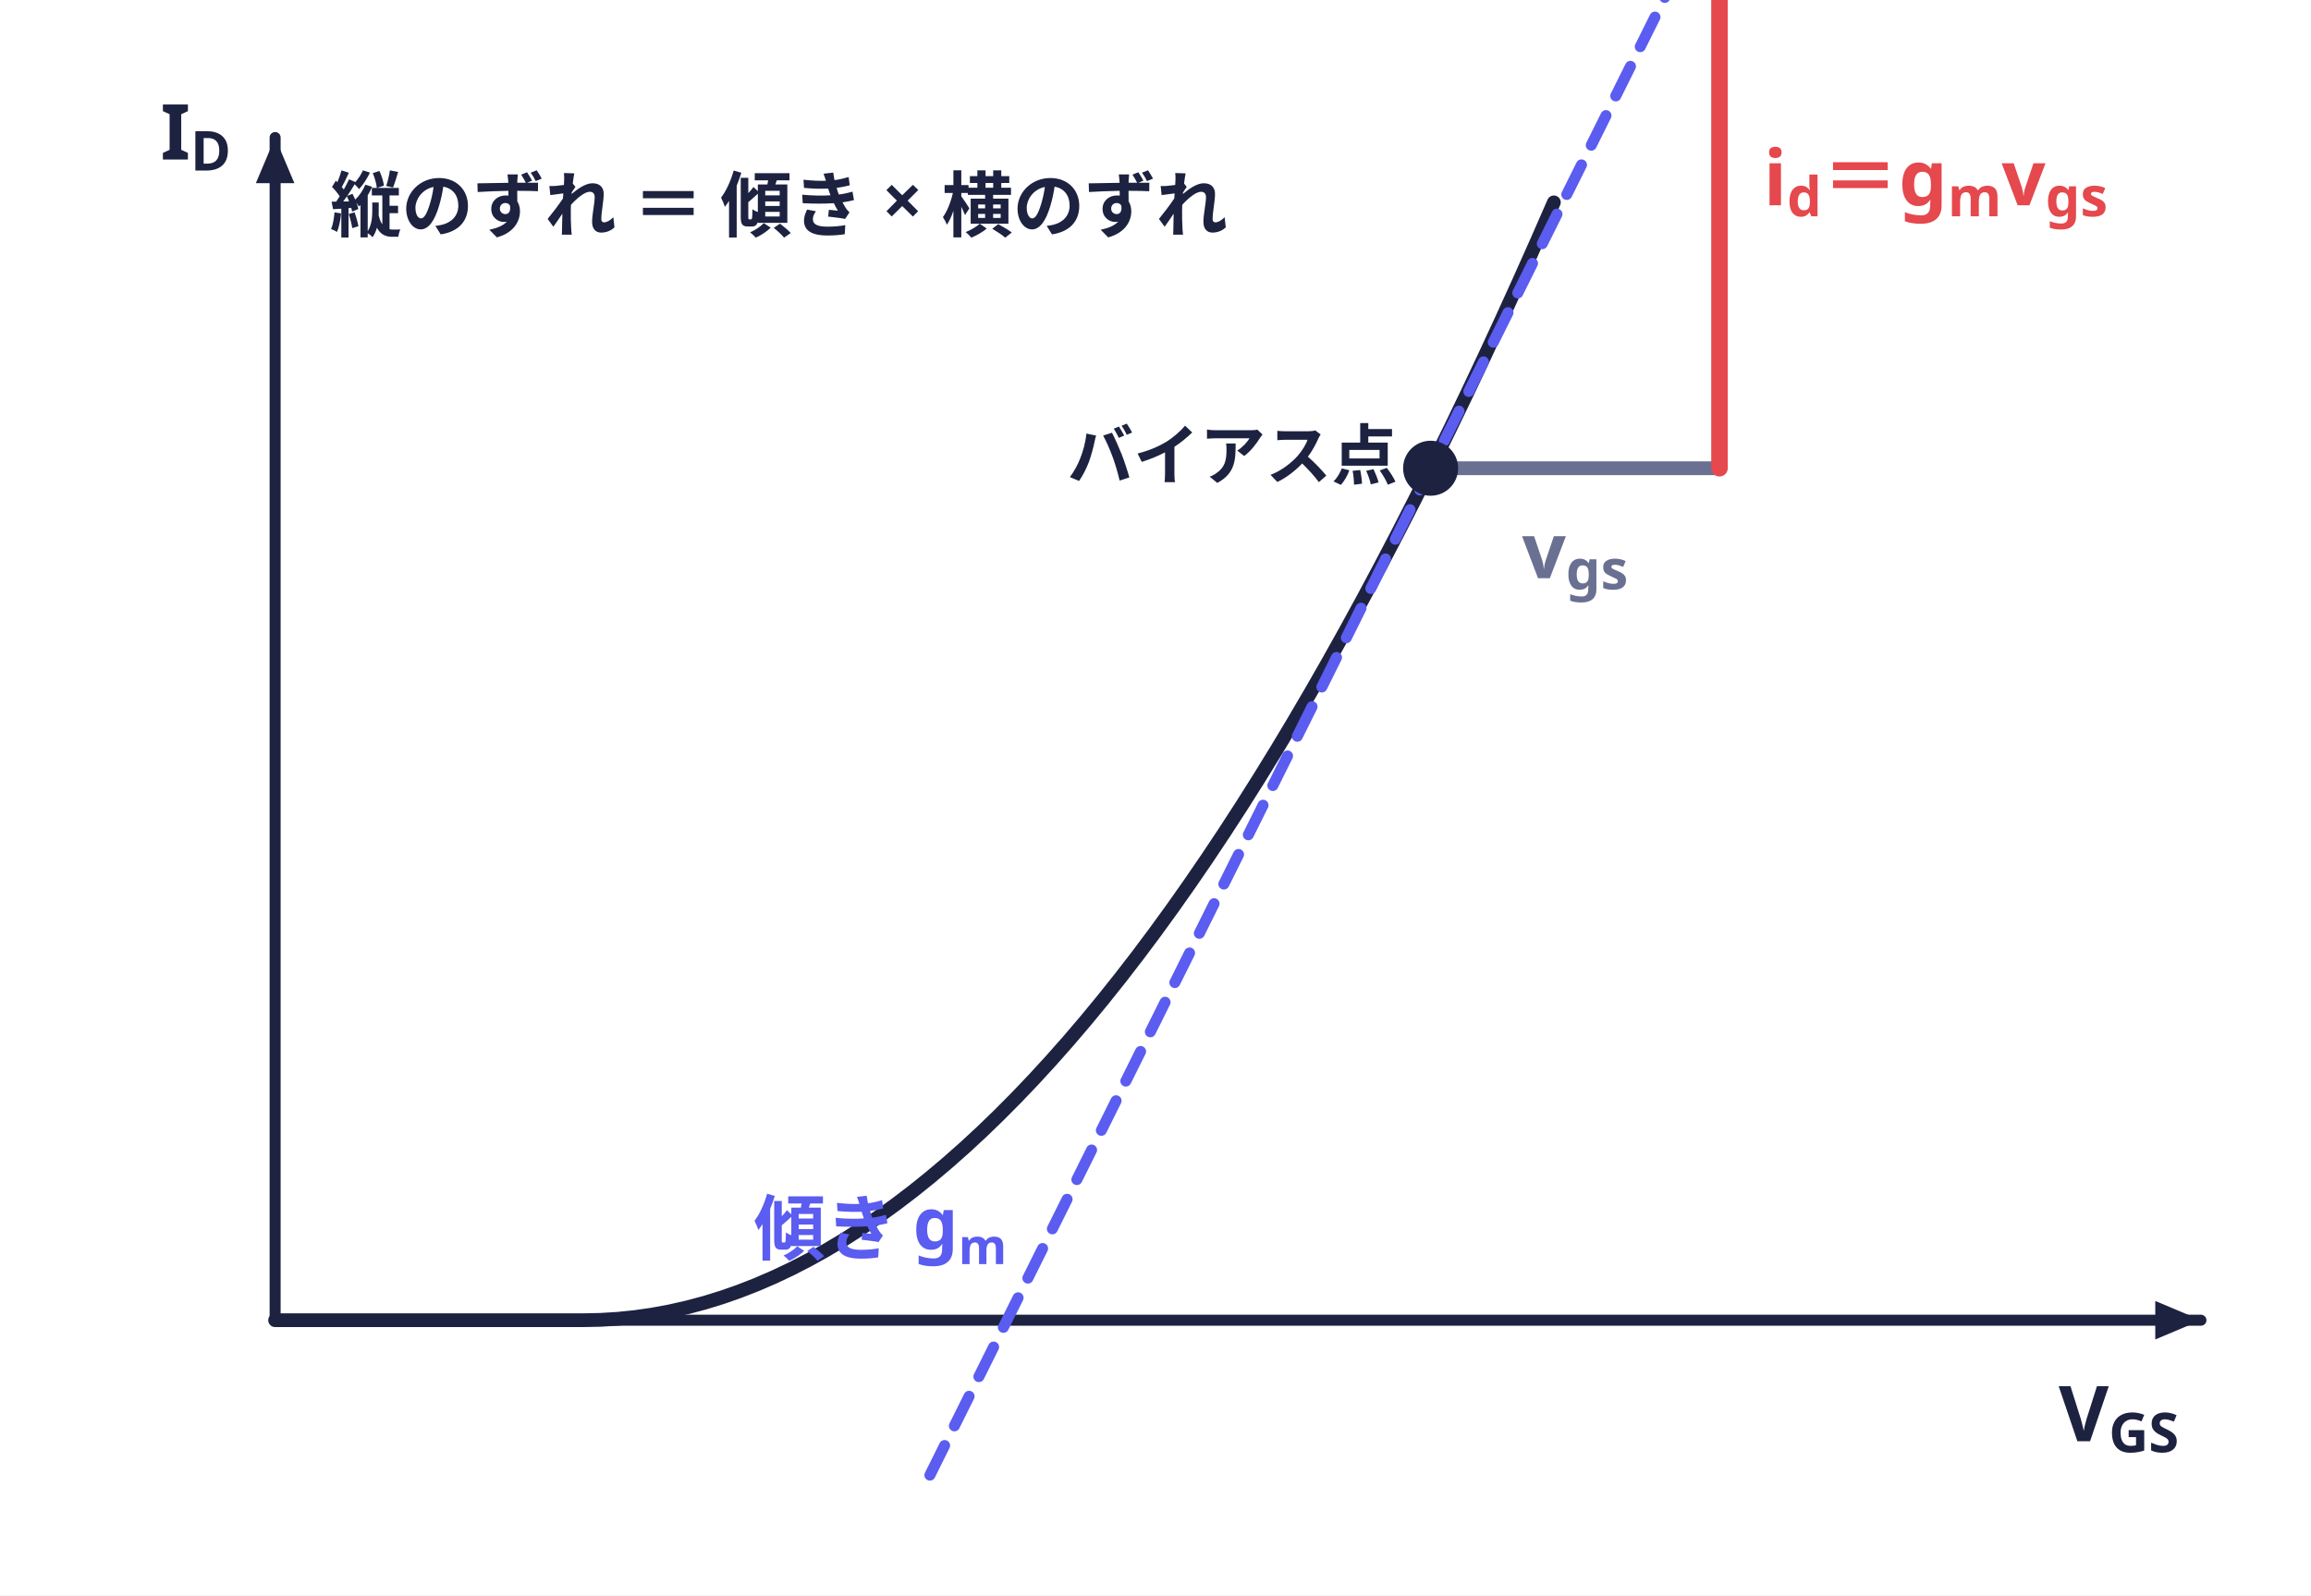
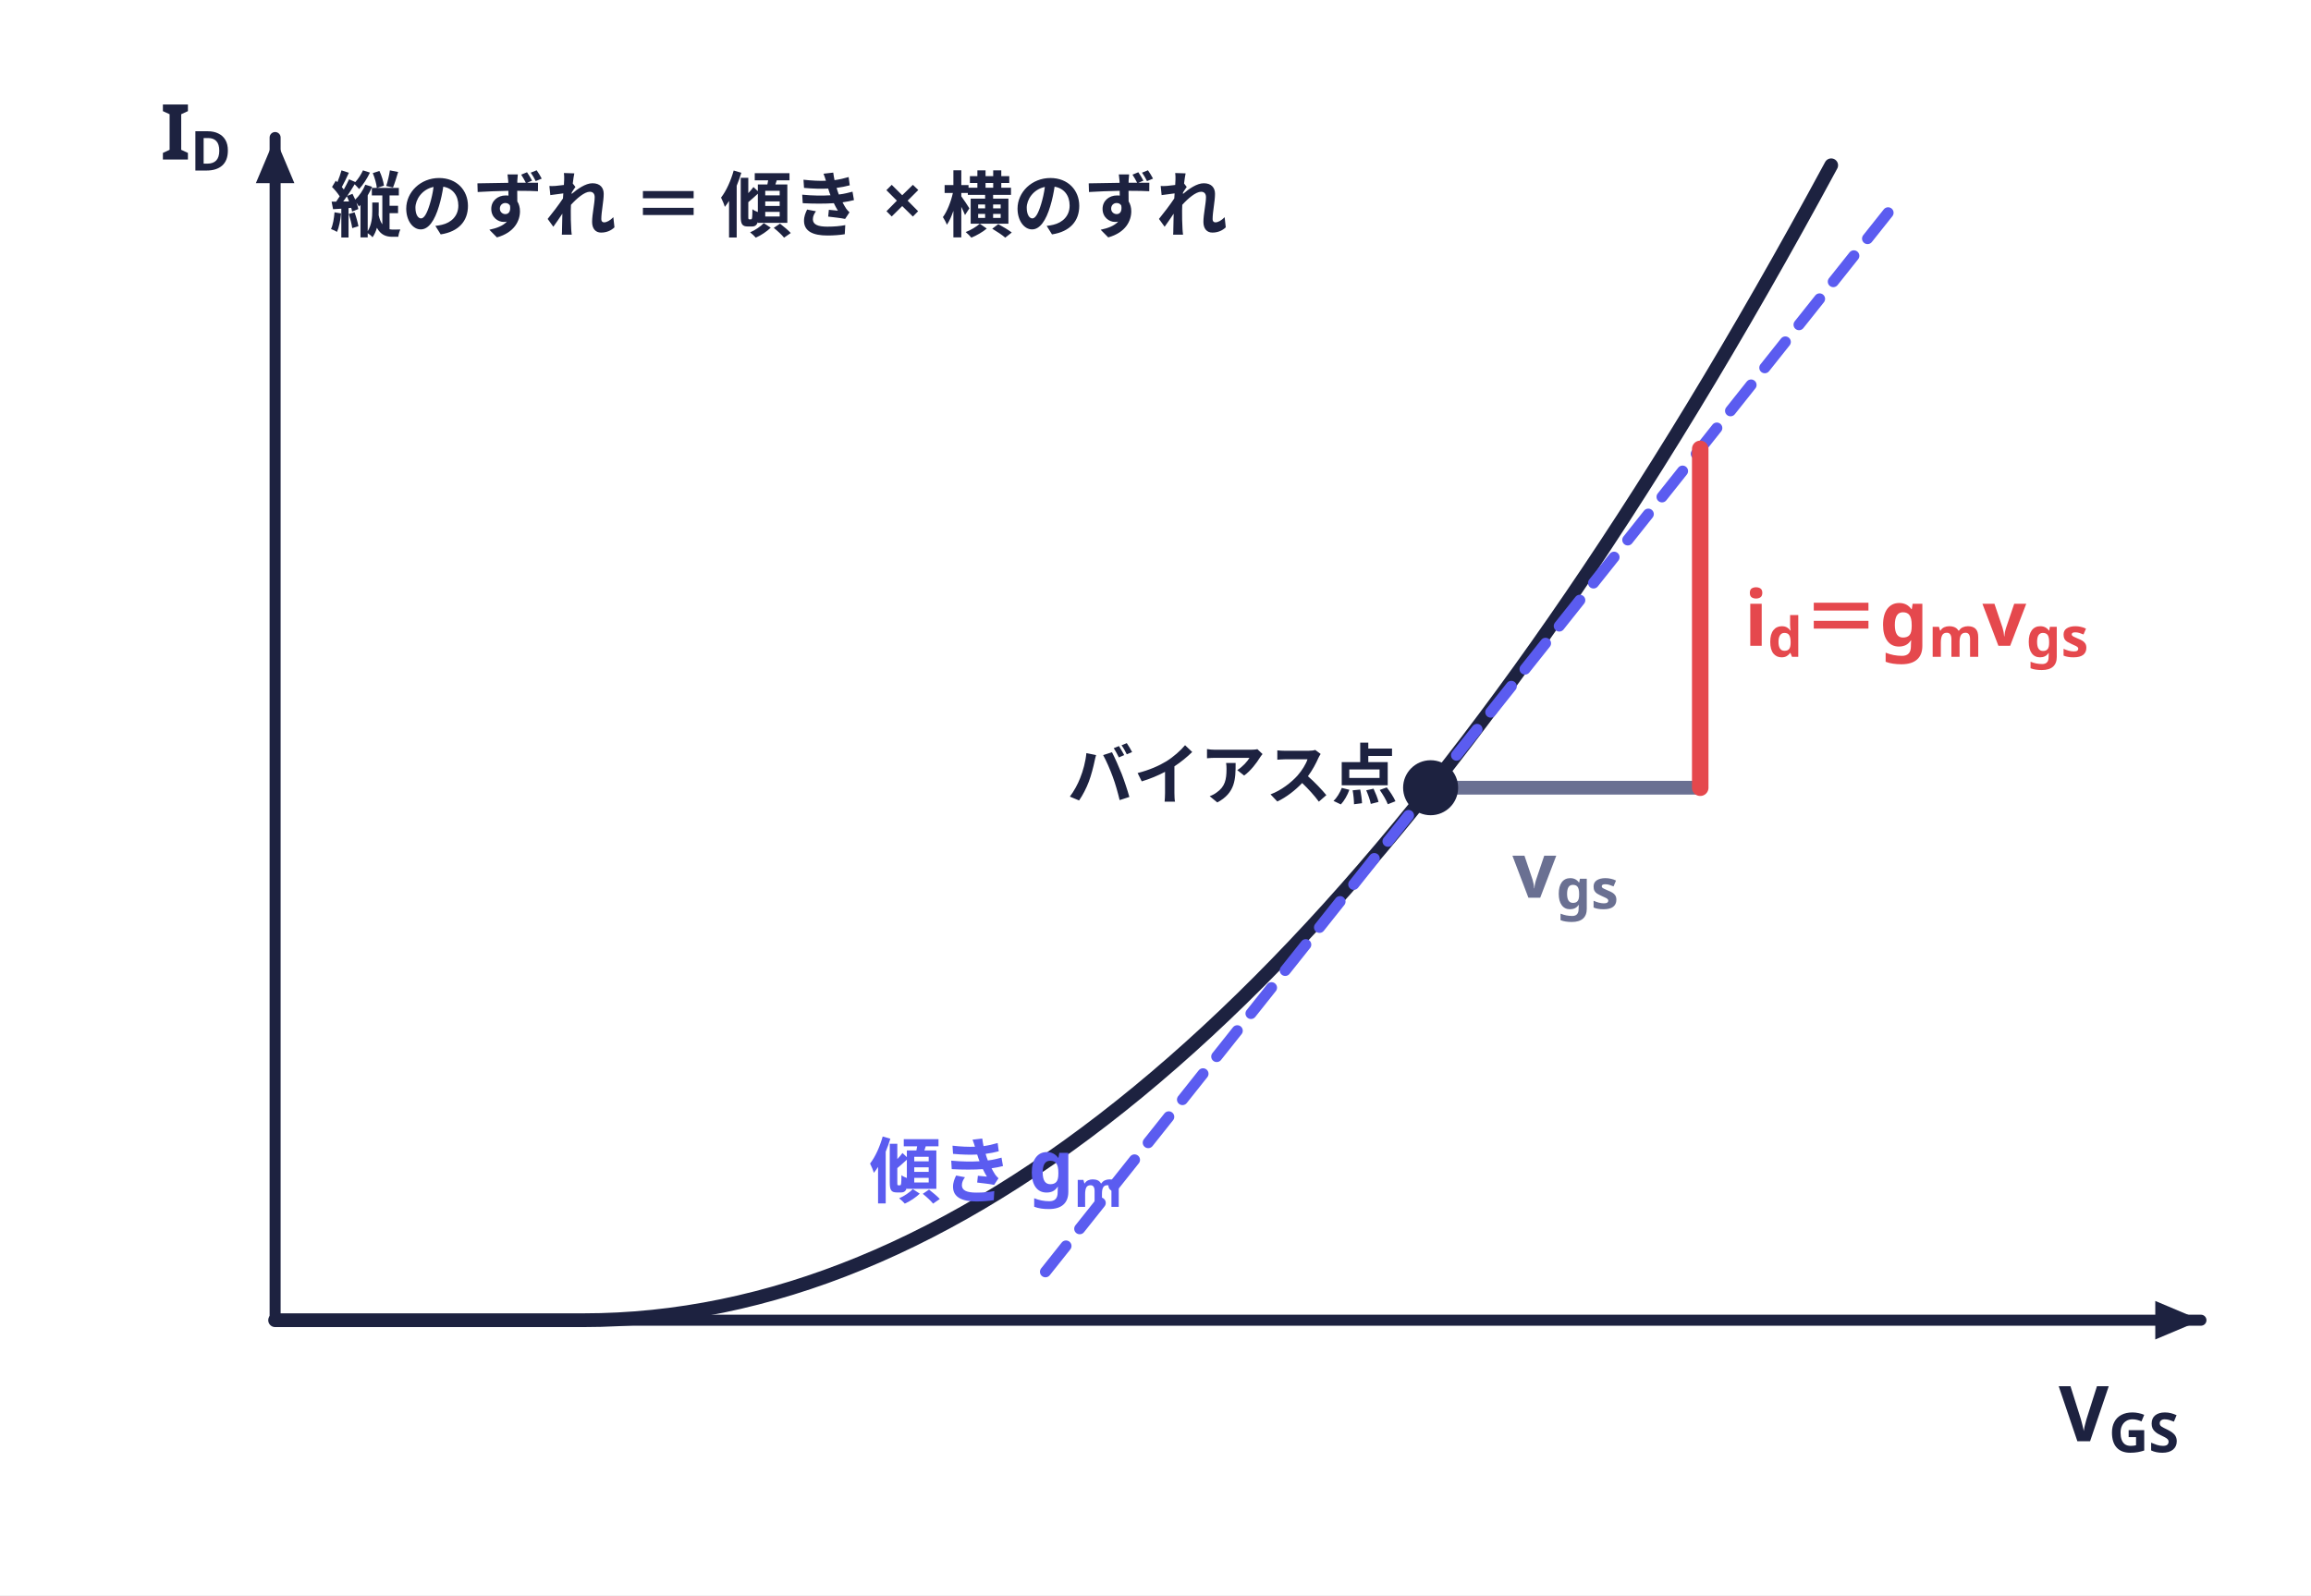
<svg xmlns="http://www.w3.org/2000/svg" viewBox="0 0 420 290" width="420" height="290">
  <rect width="420" height="290" fill="#fff" />
  <polyline points="50,240 400,240" fill="none" stroke="#1d2240" stroke-width="2" stroke-linejoin="round" stroke-linecap="round" />
  <polygon points="400,240 391.7,243.5 391.7,236.5" fill="#1d2240" />
  <polyline points="50,240 50,25" fill="none" stroke="#1d2240" stroke-width="2" stroke-linejoin="round" stroke-linecap="round" />
  <polygon points="50,25 53.5,33.3 46.5,33.3" fill="#1d2240" />
  <text x="396" y="262" text-anchor="end" font-size="14" fill="#1d2240" font-weight="600" font-family="Hiragino Sans, Noto Sans JP, sans-serif">V<tspan baseline-shift="sub" font-size="10">GS</tspan>
  </text>
  <text x="42" y="29" text-anchor="end" font-size="14" fill="#1d2240" font-weight="600" font-family="Hiragino Sans, Noto Sans JP, sans-serif">I<tspan baseline-shift="sub" font-size="10">D</tspan>
  </text>
-   <polyline points="50,240 106.0,240 106.0,240.0 109.15,239.935 112.3,239.741 115.45,239.417 118.6,238.963 121.75,238.38 124.9,237.667 128.05,236.825 131.2,235.853 134.35,234.751 137.5,233.52 140.65,232.159 143.8,230.669 146.95,229.049 150.1,227.299 153.25,225.42 156.4,223.411 159.55,221.273 162.7,219.005 165.85,216.607 169.0,214.08 172.15,211.423 175.3,208.637 178.45,205.721 181.6,202.675 184.75,199.5 187.9,196.195 191.05,192.761 194.2,189.197 197.35,185.503 200.5,181.68 203.65,177.727 206.8,173.645 209.95,169.433 213.1,165.091 216.25,160.62 219.4,156.019 222.55,151.289 225.7,146.429 228.85,141.439 232.0,136.32 235.15,131.071 238.3,125.693 241.45,120.185 244.6,114.547 247.75,108.78 250.9,102.883 254.05,96.857 257.2,90.701 260.35,84.415 263.5,78.0 266.65,71.455 269.8,64.781 272.95,57.977 276.1,51.043 279.25,43.98 282.4,36.787" fill="none" stroke="#1d2240" stroke-width="2.5" stroke-linejoin="round" stroke-linecap="round" />
-   <polyline points="169.0,268.16 344.0,-83.84" fill="none" stroke="#5b5cf0" stroke-width="2" stroke-linejoin="round" stroke-linecap="round" stroke-dasharray="6 4" />
-   <polyline points="260.0,85.12 312.5,85.12" fill="none" stroke="#6a7092" stroke-width="2.5" stroke-linejoin="round" stroke-linecap="round" />
-   <polyline points="312.5,85.12 312.5,-20.48" fill="none" stroke="#e5484d" stroke-width="3" stroke-linejoin="round" stroke-linecap="round" />
-   <circle cx="260.0" cy="85.12" r="5" fill="#1d2240" />
-   <text x="286.25" y="105.12" text-anchor="middle" font-size="14" fill="#6a7092" font-weight="600" font-family="Hiragino Sans, Noto Sans JP, sans-serif">v<tspan baseline-shift="sub" font-size="10">gs</tspan>
+   <polyline points="50,240 106.0,240 106.0,240.0 109.15,239.959 112.3,239.838 115.45,239.636 118.6,239.352 121.75,238.988 124.9,238.542 128.05,238.016 131.2,237.408 134.35,236.72 137.5,235.95 140.65,235.1 143.8,234.168 146.95,233.155 150.1,232.062 153.25,230.887 156.4,229.632 159.55,228.296 162.7,226.878 165.85,225.38 169.0,223.8 172.15,222.139 175.3,220.398 178.45,218.576 181.6,216.672 184.75,214.688 187.9,212.622 191.05,210.476 194.2,208.248 197.35,205.939 200.5,203.55 203.65,201.079 206.8,198.528 209.95,195.895 213.1,193.182 216.25,190.387 219.4,187.512 222.55,184.555 225.7,181.518 228.85,178.399 232.0,175.2 235.15,171.919 238.3,168.558 241.45,165.115 244.6,161.592 247.75,157.987 250.9,154.302 254.05,150.535 257.2,146.688 260.35,142.76 263.5,138.75 266.65,134.66 269.8,130.488 272.95,126.235 276.1,121.902 279.25,117.487 282.4,112.992 285.55,108.415 288.7,103.758 291.85,99.019 295.0,94.2 298.15,89.299 301.3,84.318 304.45,79.256 307.6,74.112 310.75,68.888 313.9,63.582 317.05,58.195 320.2,52.728 323.35,47.179 326.5,41.55 329.65,35.839 332.8,30.048" fill="none" stroke="#1d2240" stroke-width="2.5" stroke-linejoin="round" stroke-linecap="round" />
+   <polyline points="190.0,231.2 344.0,37.6" fill="none" stroke="#5b5cf0" stroke-width="2" stroke-linejoin="round" stroke-linecap="round" stroke-dasharray="6 4" />
+   <polyline points="260.0,143.2 309.0,143.2" fill="none" stroke="#6a7092" stroke-width="2.5" stroke-linejoin="round" stroke-linecap="round" />
+   <polyline points="309.0,143.2 309.0,81.6" fill="none" stroke="#e5484d" stroke-width="3" stroke-linejoin="round" stroke-linecap="round" />
+   <circle cx="260.0" cy="143.2" r="5" fill="#1d2240" />
+   <text x="284.5" y="163.2" text-anchor="middle" font-size="14" fill="#6a7092" font-weight="600" font-family="Hiragino Sans, Noto Sans JP, sans-serif">v<tspan baseline-shift="sub" font-size="10">gs</tspan>
  </text>
-   <text x="320.5" y="37.32" text-anchor="start" font-size="14" fill="#e5484d" font-weight="600" font-family="Hiragino Sans, Noto Sans JP, sans-serif">i<tspan baseline-shift="sub" font-size="10">d</tspan>＝g<tspan baseline-shift="sub" font-size="10">m</tspan>v<tspan baseline-shift="sub" font-size="10">gs</tspan>
+   <text x="317.0" y="117.4" text-anchor="start" font-size="14" fill="#e5484d" font-weight="600" font-family="Hiragino Sans, Noto Sans JP, sans-serif">i<tspan baseline-shift="sub" font-size="10">d</tspan>＝g<tspan baseline-shift="sub" font-size="10">m</tspan>v<tspan baseline-shift="sub" font-size="10">gs</tspan>
  </text>
-   <text x="183.0" y="228.0" text-anchor="end" font-size="13" fill="#5b5cf0" font-weight="600" font-family="Hiragino Sans, Noto Sans JP, sans-serif">傾き g<tspan baseline-shift="sub" font-size="9">m</tspan>
+   <text x="204.0" y="217.6" text-anchor="end" font-size="13" fill="#5b5cf0" font-weight="600" font-family="Hiragino Sans, Noto Sans JP, sans-serif">傾き g<tspan baseline-shift="sub" font-size="9">m</tspan>
  </text>
-   <text x="254.0" y="87.12" text-anchor="end" font-size="12" fill="#1d2240" font-weight="600" font-family="Hiragino Sans, Noto Sans JP, sans-serif">バイアス点</text>
+   <text x="254.0" y="145.2" text-anchor="end" font-size="12" fill="#1d2240" font-weight="600" font-family="Hiragino Sans, Noto Sans JP, sans-serif">バイアス点</text>
  <text x="60" y="42" text-anchor="start" font-size="13" fill="#1d2240" font-weight="600" font-family="Hiragino Sans, Noto Sans JP, sans-serif">縦のずれ ＝ 傾き × 横のずれ</text>
</svg>
